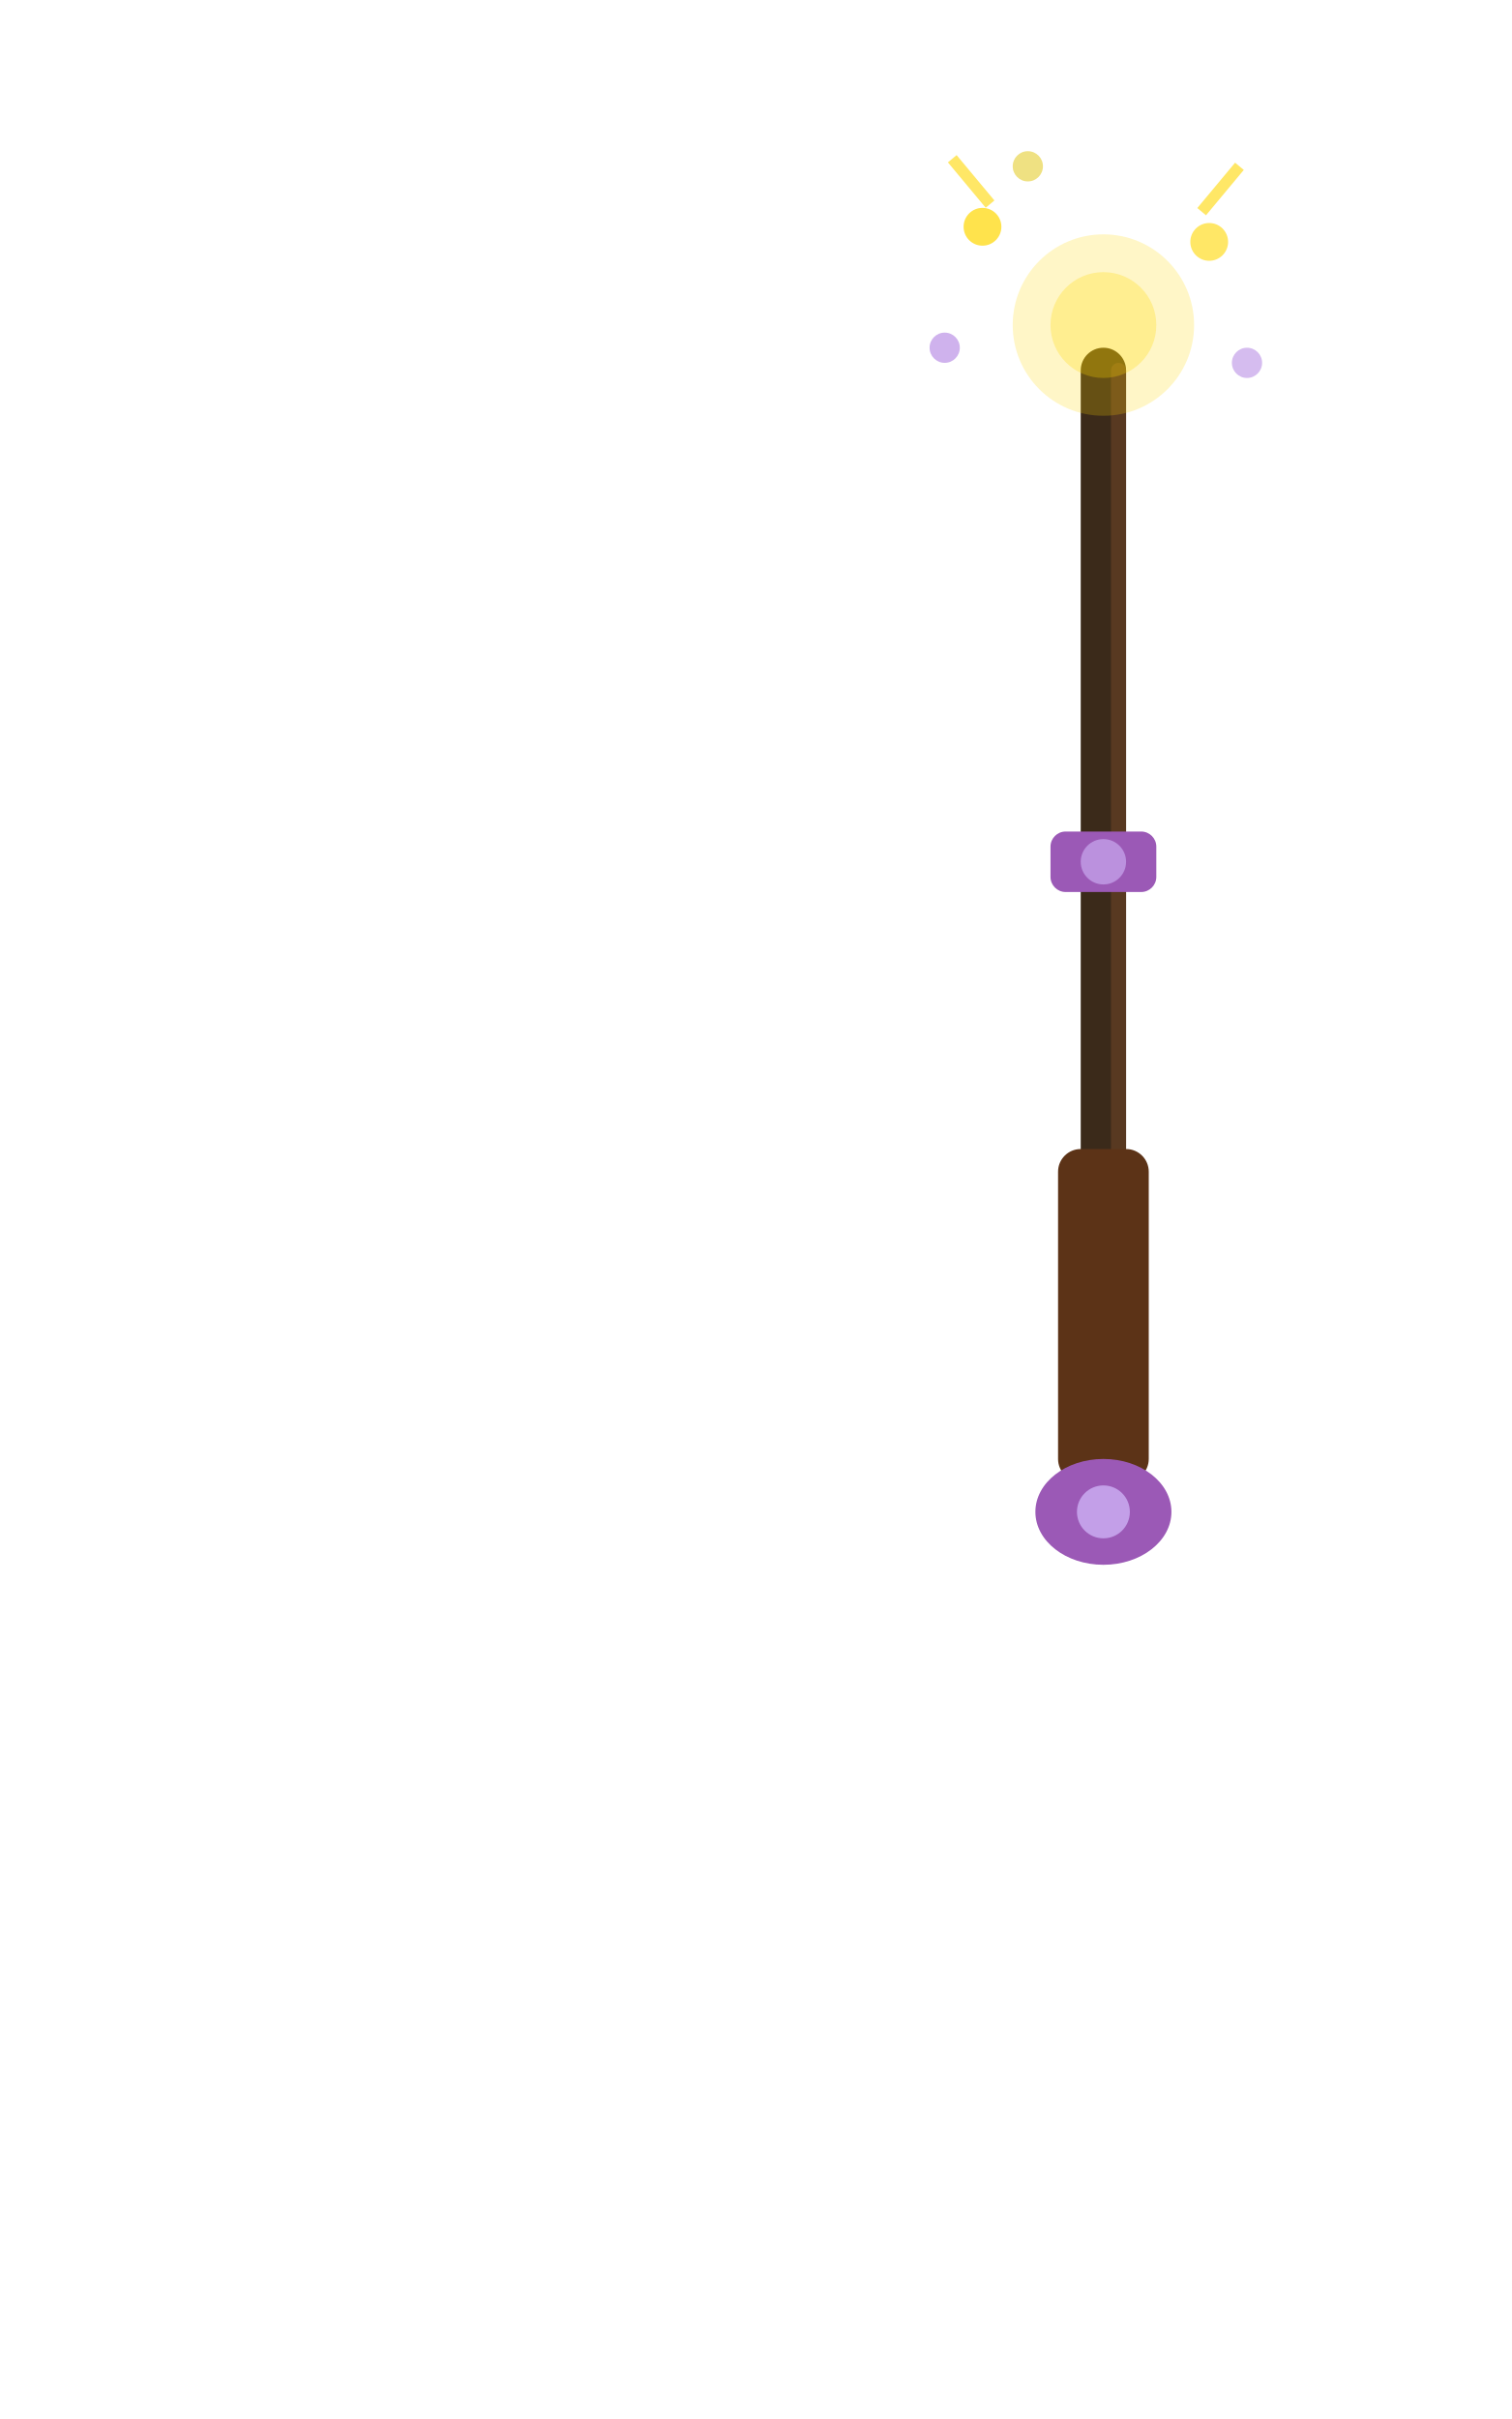
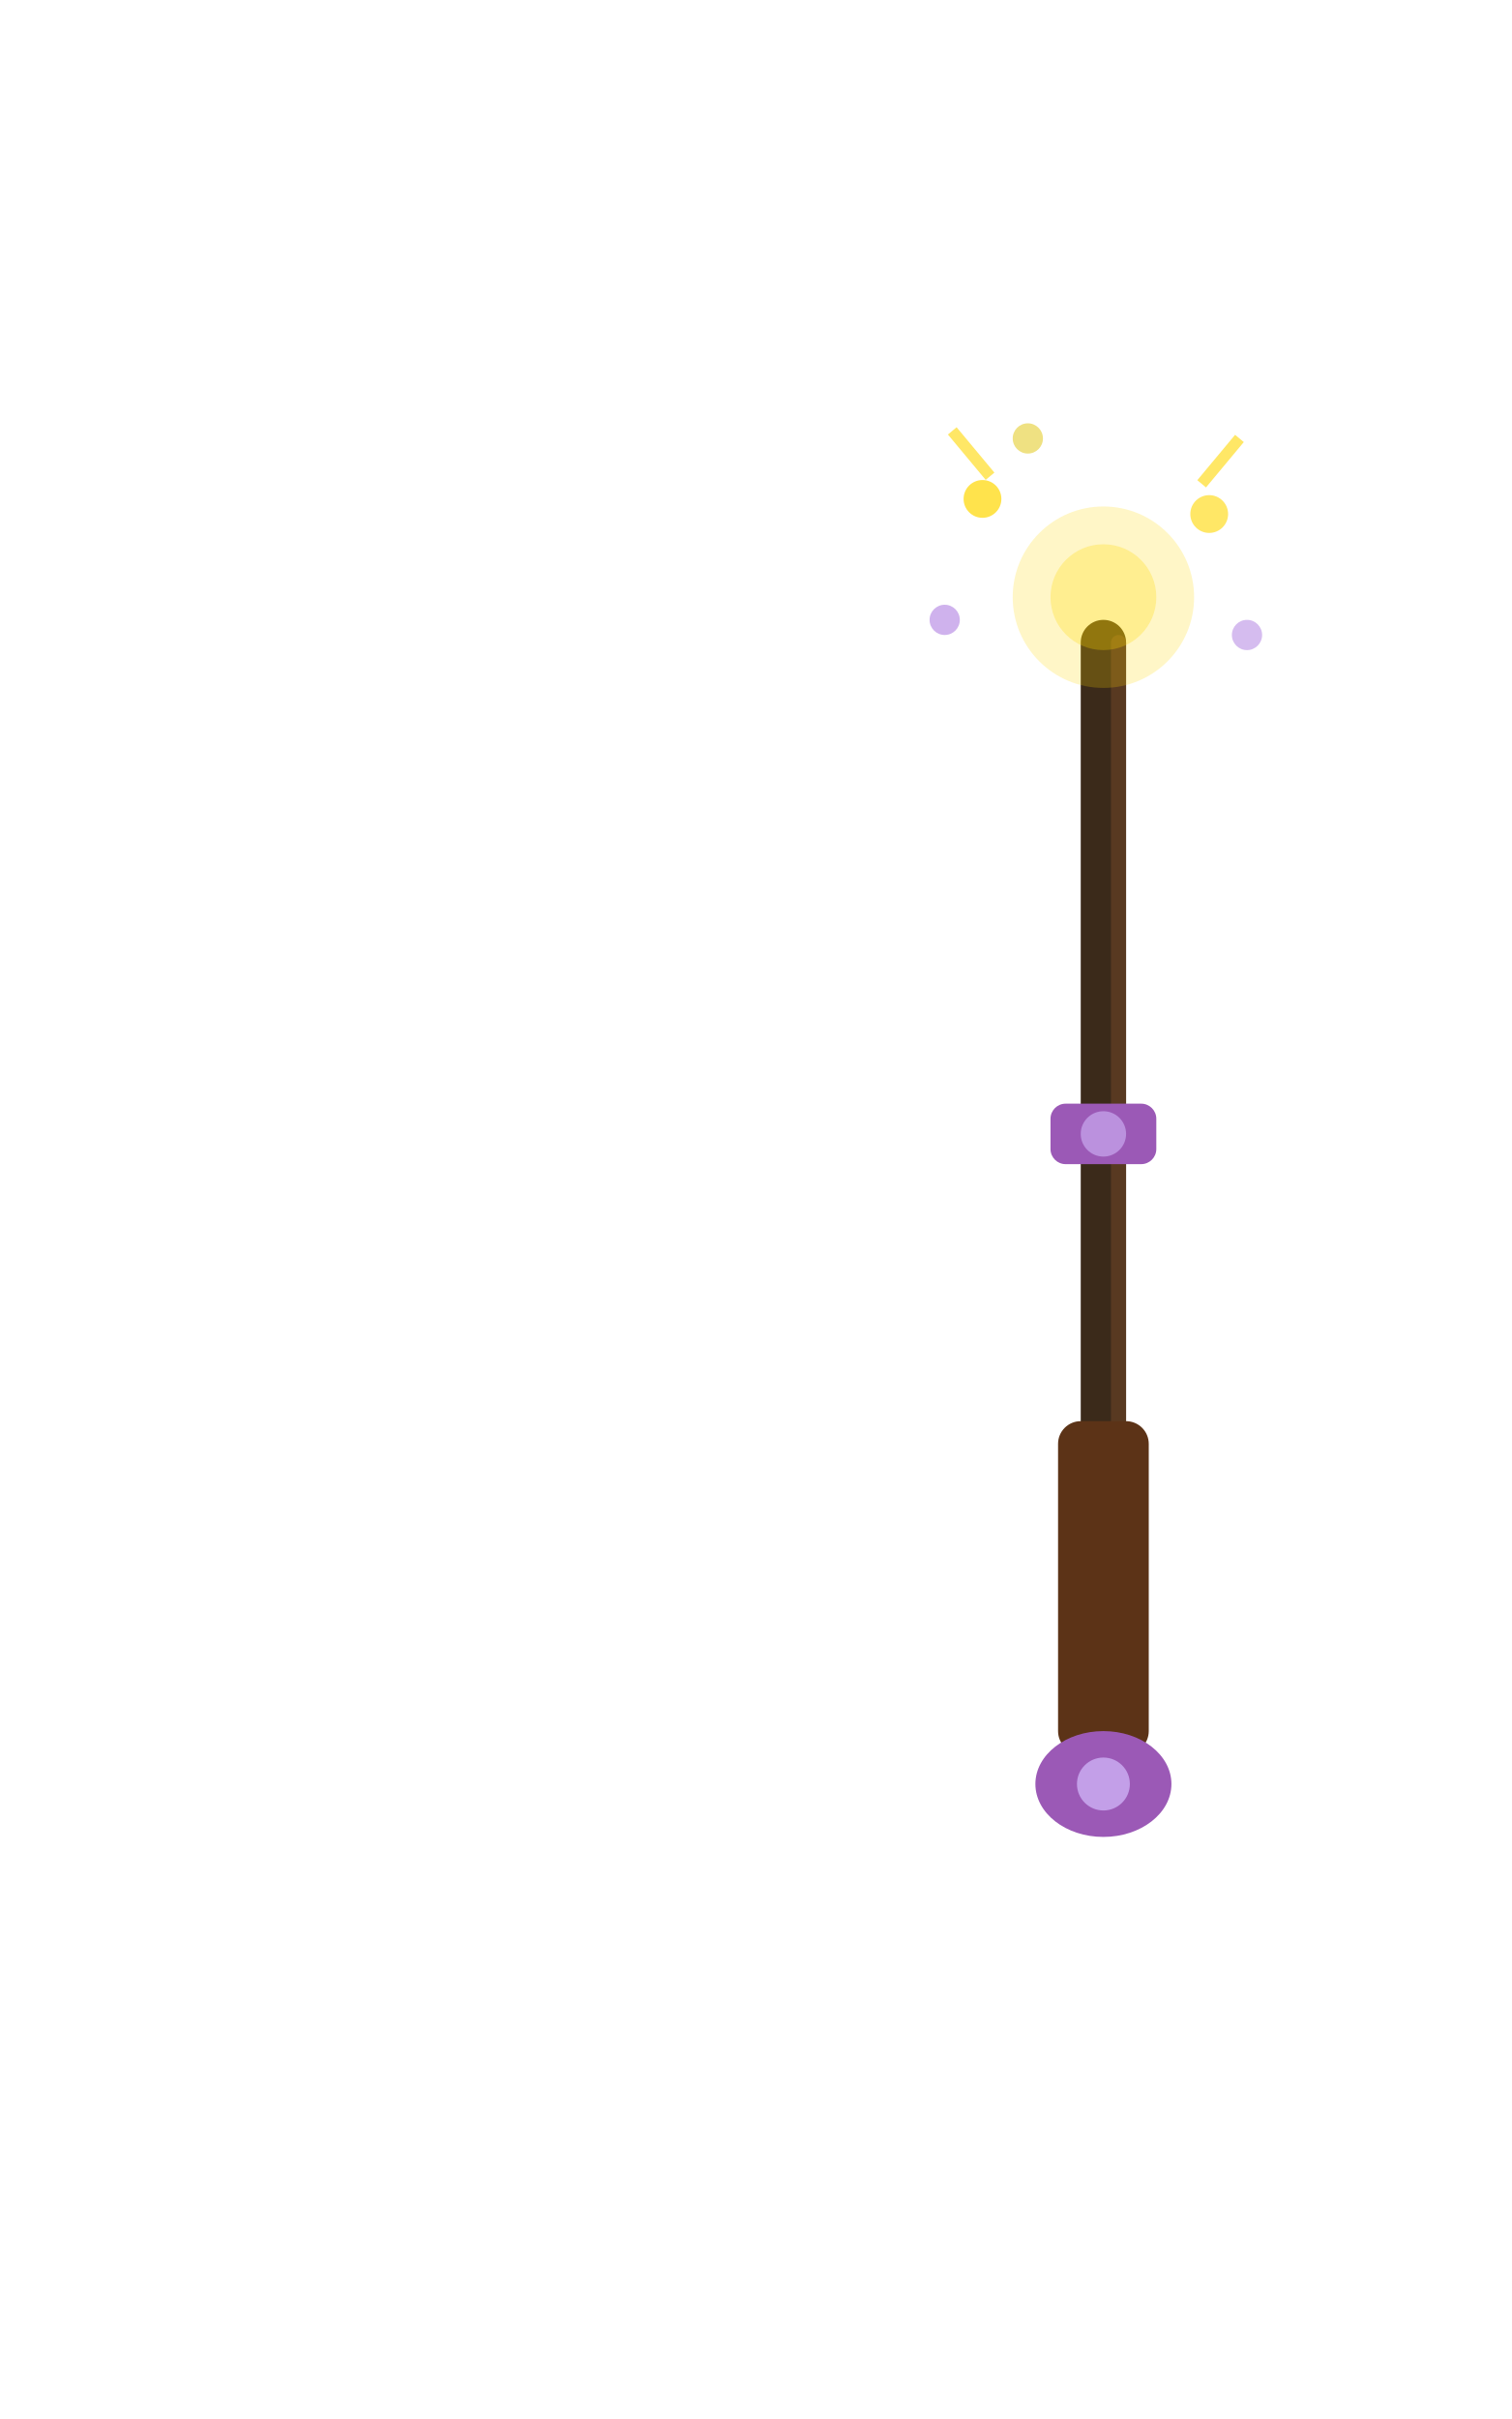
<svg xmlns="http://www.w3.org/2000/svg" viewBox="0 0 200 320" width="200" height="320">
-   <rect x="143" y="46" width="6" height="154" fill="#3B2A1A" rx="3" />
-   <rect x="147" y="48" width="2" height="150" fill="#6B4226" rx="1" opacity="0.6" />
-   <path d="M146,46 L143,35 L146,46 L135,41 L146,46 L141,56 L146,46 L157,41 L146,46 L151,56 L146,46 L149,35 Z" fill="#FFD700" />
-   <circle cx="146" cy="43" r="12" fill="#FFD700" opacity="0.22" />
-   <circle cx="146" cy="43" r="7" fill="#FFD700" opacity="0.28" />
-   <circle cx="130" cy="30" r="2.5" fill="#FFD700" opacity="0.7" />
-   <circle cx="125" cy="46" r="2" fill="#C39FE8" opacity="0.8" />
-   <circle cx="136" cy="22" r="2" fill="#E8D44D" opacity="0.7" />
-   <circle cx="160" cy="32" r="2.5" fill="#FFD700" opacity="0.6" />
-   <circle cx="165" cy="48" r="2" fill="#C39FE8" opacity="0.7" />
-   <path d="M131 27 L126 21" stroke="#FFD700" stroke-width="1.5" opacity="0.6" />
-   <path d="M159 28 L164 22" stroke="#FFD700" stroke-width="1.5" opacity="0.6" />
-   <rect x="139" y="110" width="14" height="8" fill="#9B59B6" rx="2" />
-   <circle cx="146" cy="114" r="3" fill="#C39FE8" opacity="0.8" />
-   <rect x="140" y="152" width="12" height="44" fill="#5C3317" rx="3" />
-   <ellipse cx="146" cy="200" rx="9" ry="7" fill="#9B59B6" />
-   <circle cx="146" cy="200" r="3.5" fill="#C39FE8" />
+   <g transform="translate(0,36)">
+     <rect x="143" y="46" width="6" height="154" fill="#3B2A1A" rx="3" />
+     <rect x="147" y="48" width="2" height="150" fill="#6B4226" rx="1" opacity="0.6" />
+     <path d="M146,46 L143,35 L146,46 L135,41 L146,46 L141,56 L146,46 L157,41 L146,46 L151,56 L146,46 L149,35 Z" fill="#FFD700" />
+     <circle cx="146" cy="43" r="12" fill="#FFD700" opacity="0.22" />
+     <circle cx="146" cy="43" r="7" fill="#FFD700" opacity="0.28" />
+     <circle cx="130" cy="30" r="2.5" fill="#FFD700" opacity="0.7" />
+     <circle cx="125" cy="46" r="2" fill="#C39FE8" opacity="0.8" />
+     <circle cx="136" cy="22" r="2" fill="#E8D44D" opacity="0.7" />
+     <circle cx="160" cy="32" r="2.5" fill="#FFD700" opacity="0.6" />
+     <circle cx="165" cy="48" r="2" fill="#C39FE8" opacity="0.7" />
+     <path d="M131 27 L126 21" stroke="#FFD700" stroke-width="1.5" opacity="0.6" />
+     <path d="M159 28 L164 22" stroke="#FFD700" stroke-width="1.5" opacity="0.6" />
+     <rect x="139" y="110" width="14" height="8" fill="#9B59B6" rx="2" />
+     <circle cx="146" cy="114" r="3" fill="#C39FE8" opacity="0.8" />
+     <rect x="140" y="152" width="12" height="44" fill="#5C3317" rx="3" />
+     <ellipse cx="146" cy="200" rx="9" ry="7" fill="#9B59B6" />
+     <circle cx="146" cy="200" r="3.5" fill="#C39FE8" />
+   </g>
</svg>
